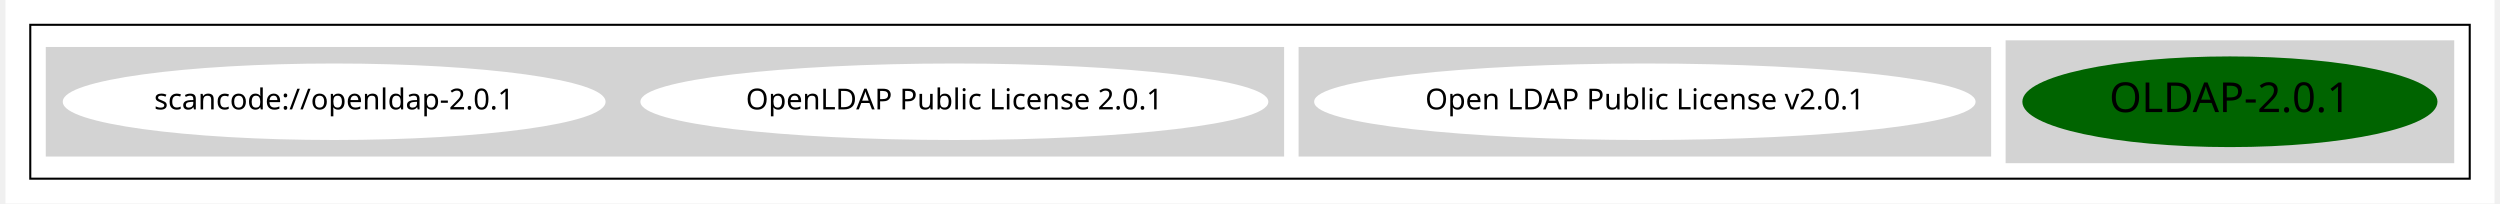
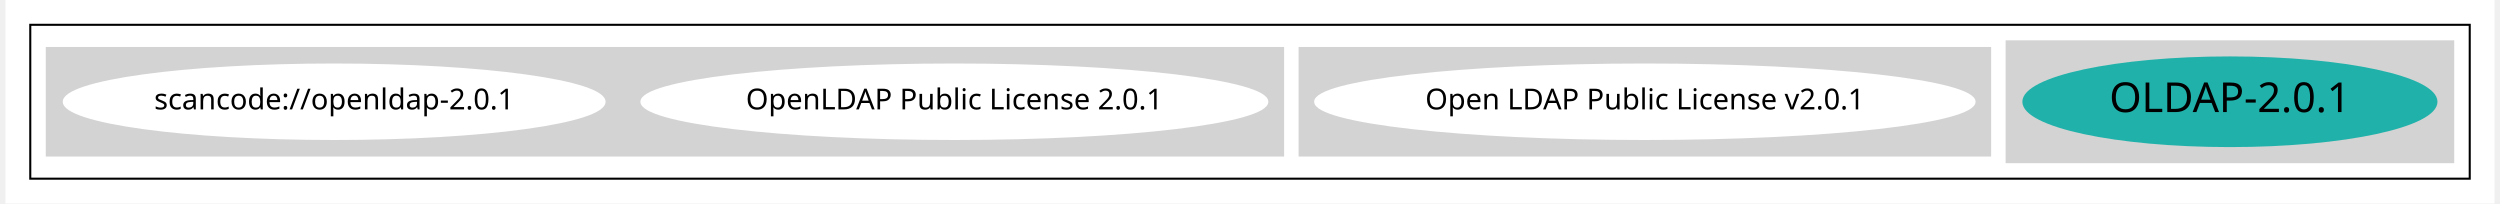
<svg xmlns="http://www.w3.org/2000/svg" width="1204pt" height="98pt" viewBox="0.00 0.00 1204.00 98.43">
  <g id="graph0" class="graph" transform="scale(1 1) rotate(0) translate(4 94.43)">
    <polygon fill="white" stroke="transparent" points="-4,4 -4,-94.43 1200,-94.43 1200,4 -4,4" />
    <g id="clust1" class="cluster">
      <polygon fill="none" stroke="black" points="8,-8 8,-82.43 1188,-82.43 1188,-8 8,-8" />
    </g>
    <g id="clust2" class="cluster">
      <polygon fill="lightgray" stroke="lightgray" points="964,-16 964,-74.43 1180,-74.43 1180,-16 964,-16" />
    </g>
    <g id="clust3" class="cluster">
      <polygon fill="lightgray" stroke="lightgray" points="622,-19.21 622,-71.21 956,-71.21 956,-19.21 622,-19.21" />
    </g>
    <g id="clust5" class="cluster">
      <polygon fill="lightgray" stroke="lightgray" points="16,-19.21 16,-71.21 614,-71.21 614,-19.21 16,-19.21" />
    </g>
    <g id="node1" class="node">
-       <ellipse fill="darkgreen" stroke="darkgreen" cx="1072" cy="-45.21" rx="99.9" ry="21.43" />
+       <ellipse fill="lightseagreen" stroke="lightseagreen" cx="1072" cy="-45.21" rx="99.9" ry="21.43" />
      <text text-anchor="middle" x="1072" y="-40.21" font-family="Times-Roman" font-size="20.00">OLDAP-2.0.1</text>
    </g>
    <g id="node2" class="node">
      <ellipse fill="white" stroke="white" cx="789" cy="-45.21" rx="159.47" ry="18" />
      <text text-anchor="middle" x="789" y="-41.51" font-family="Times-Roman" font-size="14.00">Open LDAP Public License v2.0.1</text>
    </g>
    <g id="node3" class="node">
      <ellipse fill="white" stroke="white" cx="455" cy="-45.21" rx="151.37" ry="18" />
      <text text-anchor="middle" x="455" y="-41.51" font-family="Times-Roman" font-size="14.00">OpenLDAP Public License 2.0.1</text>
    </g>
    <g id="node4" class="node">
      <ellipse fill="white" stroke="white" cx="155" cy="-45.21" rx="130.78" ry="18" />
      <text text-anchor="middle" x="155" y="-41.51" font-family="Times-Roman" font-size="14.00">scancode://openldap-2.0.1</text>
    </g>
  </g>
</svg>
